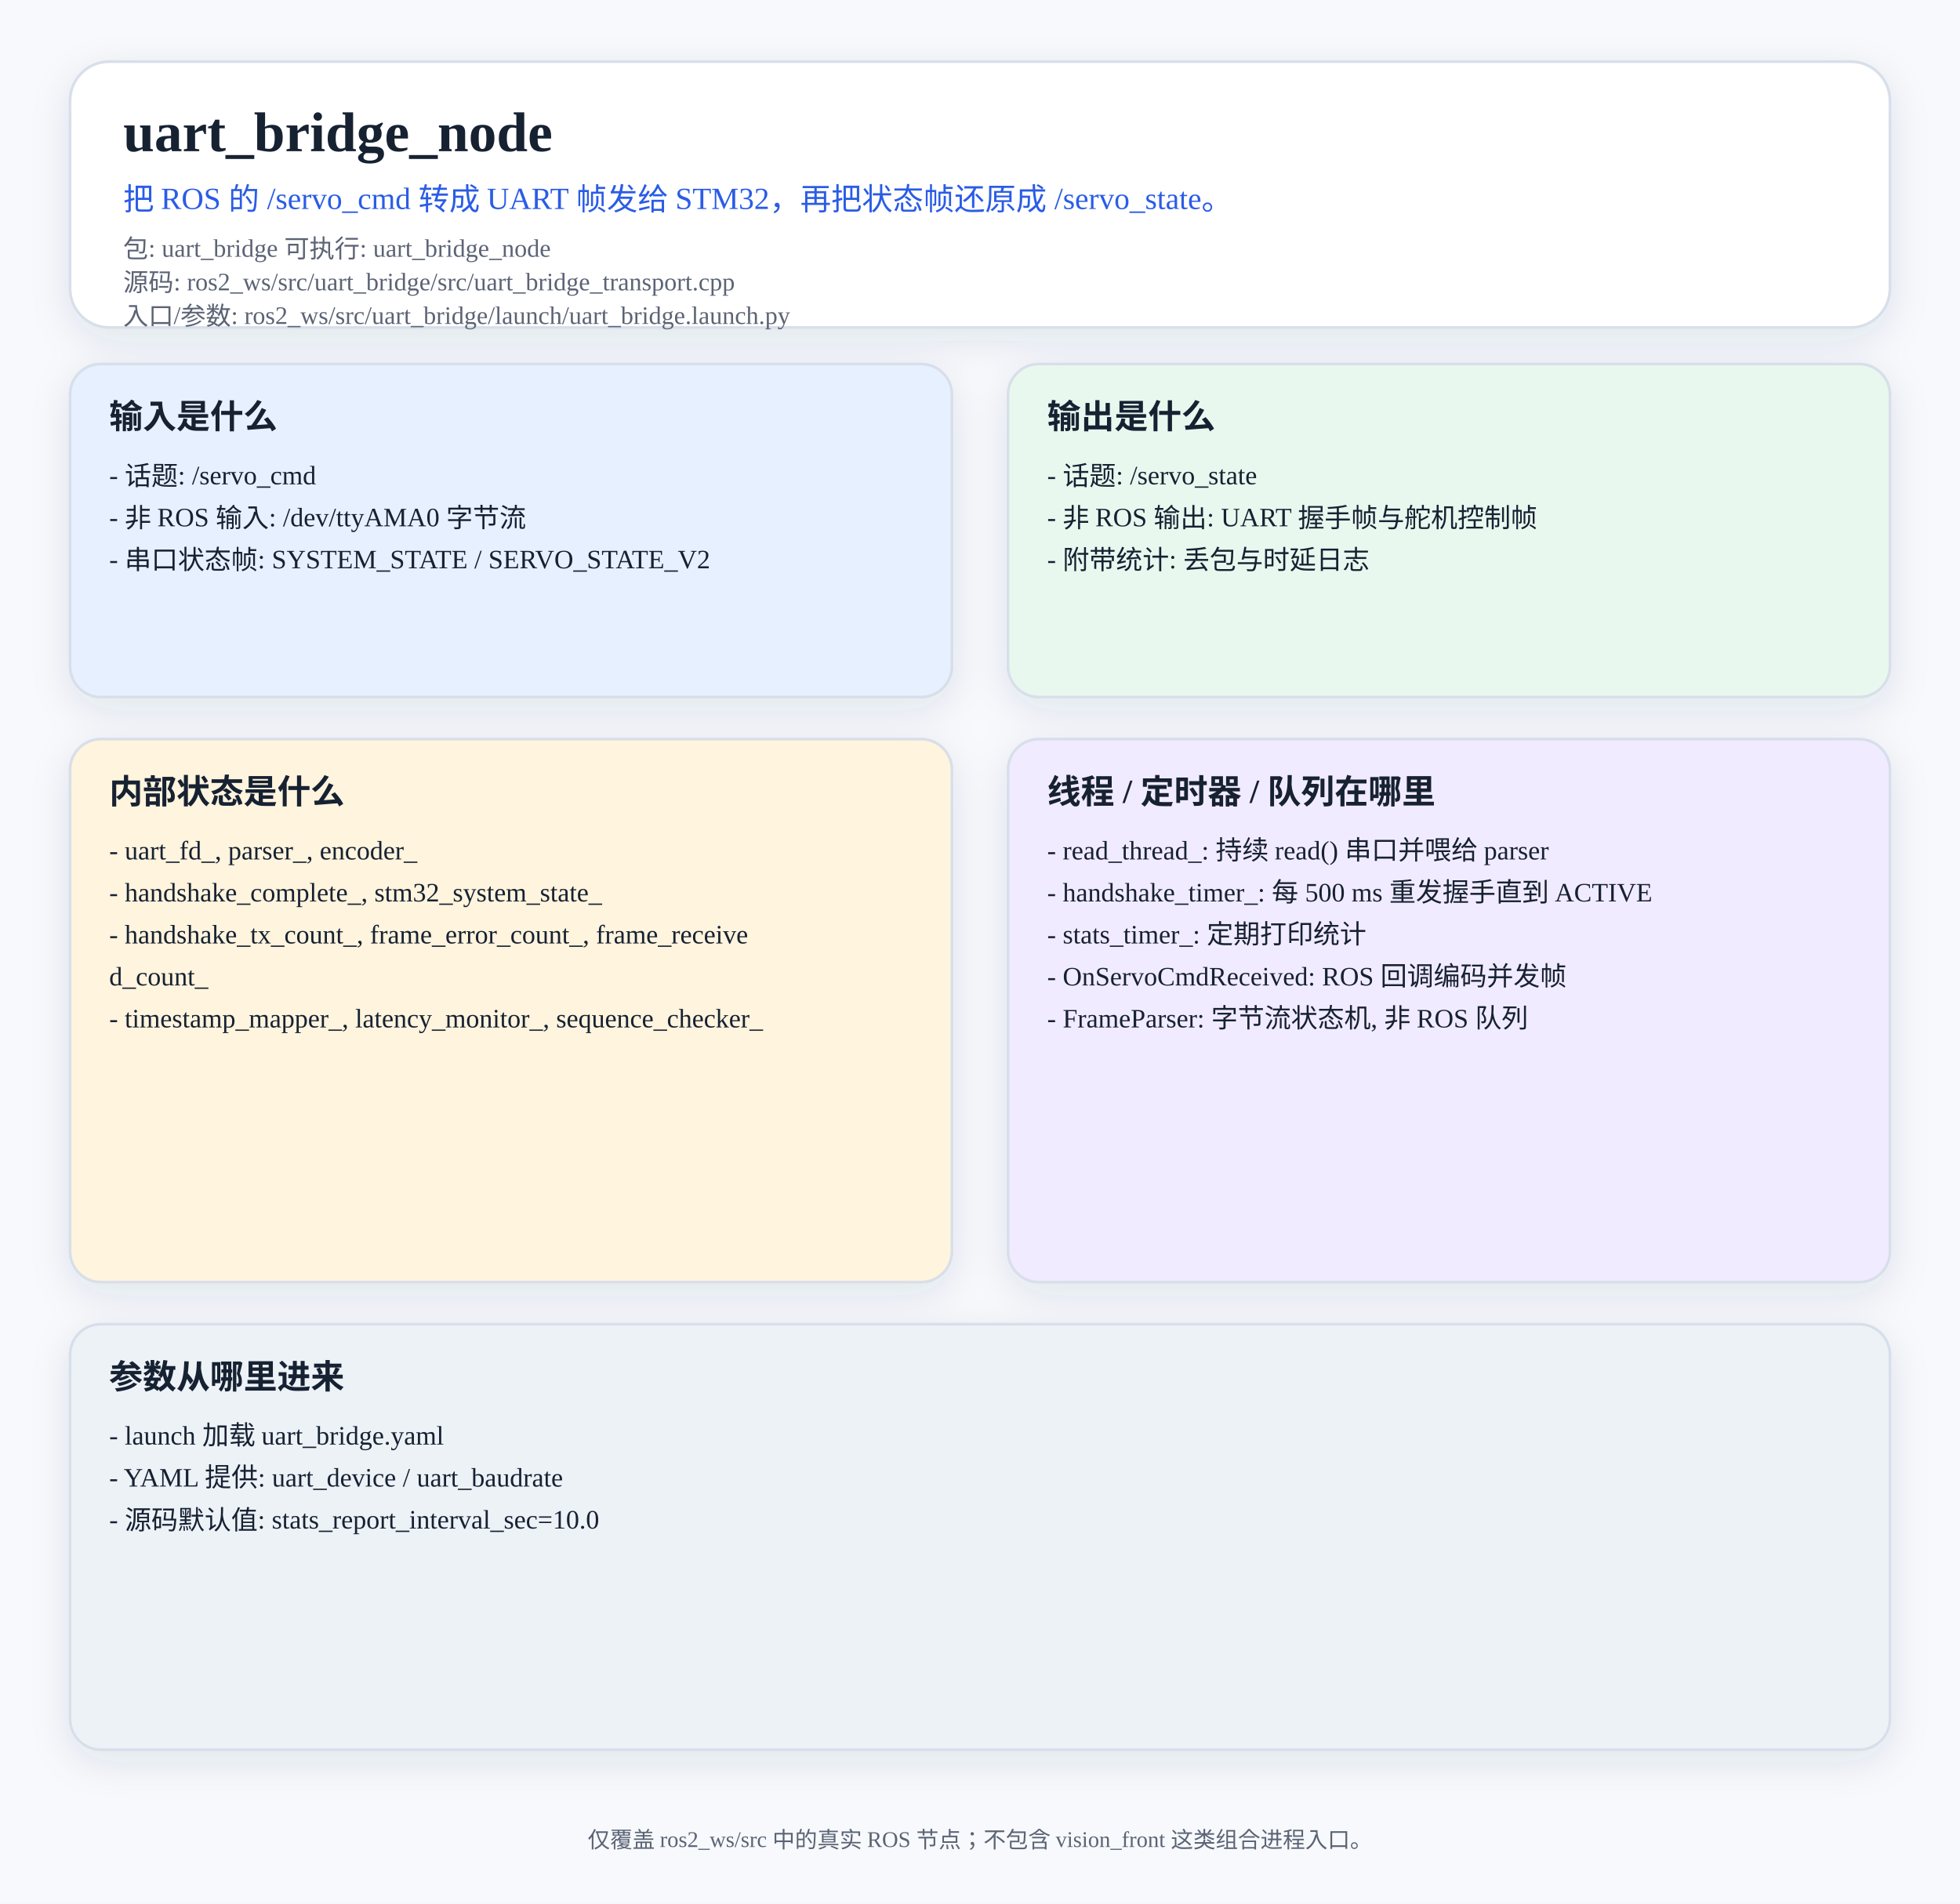
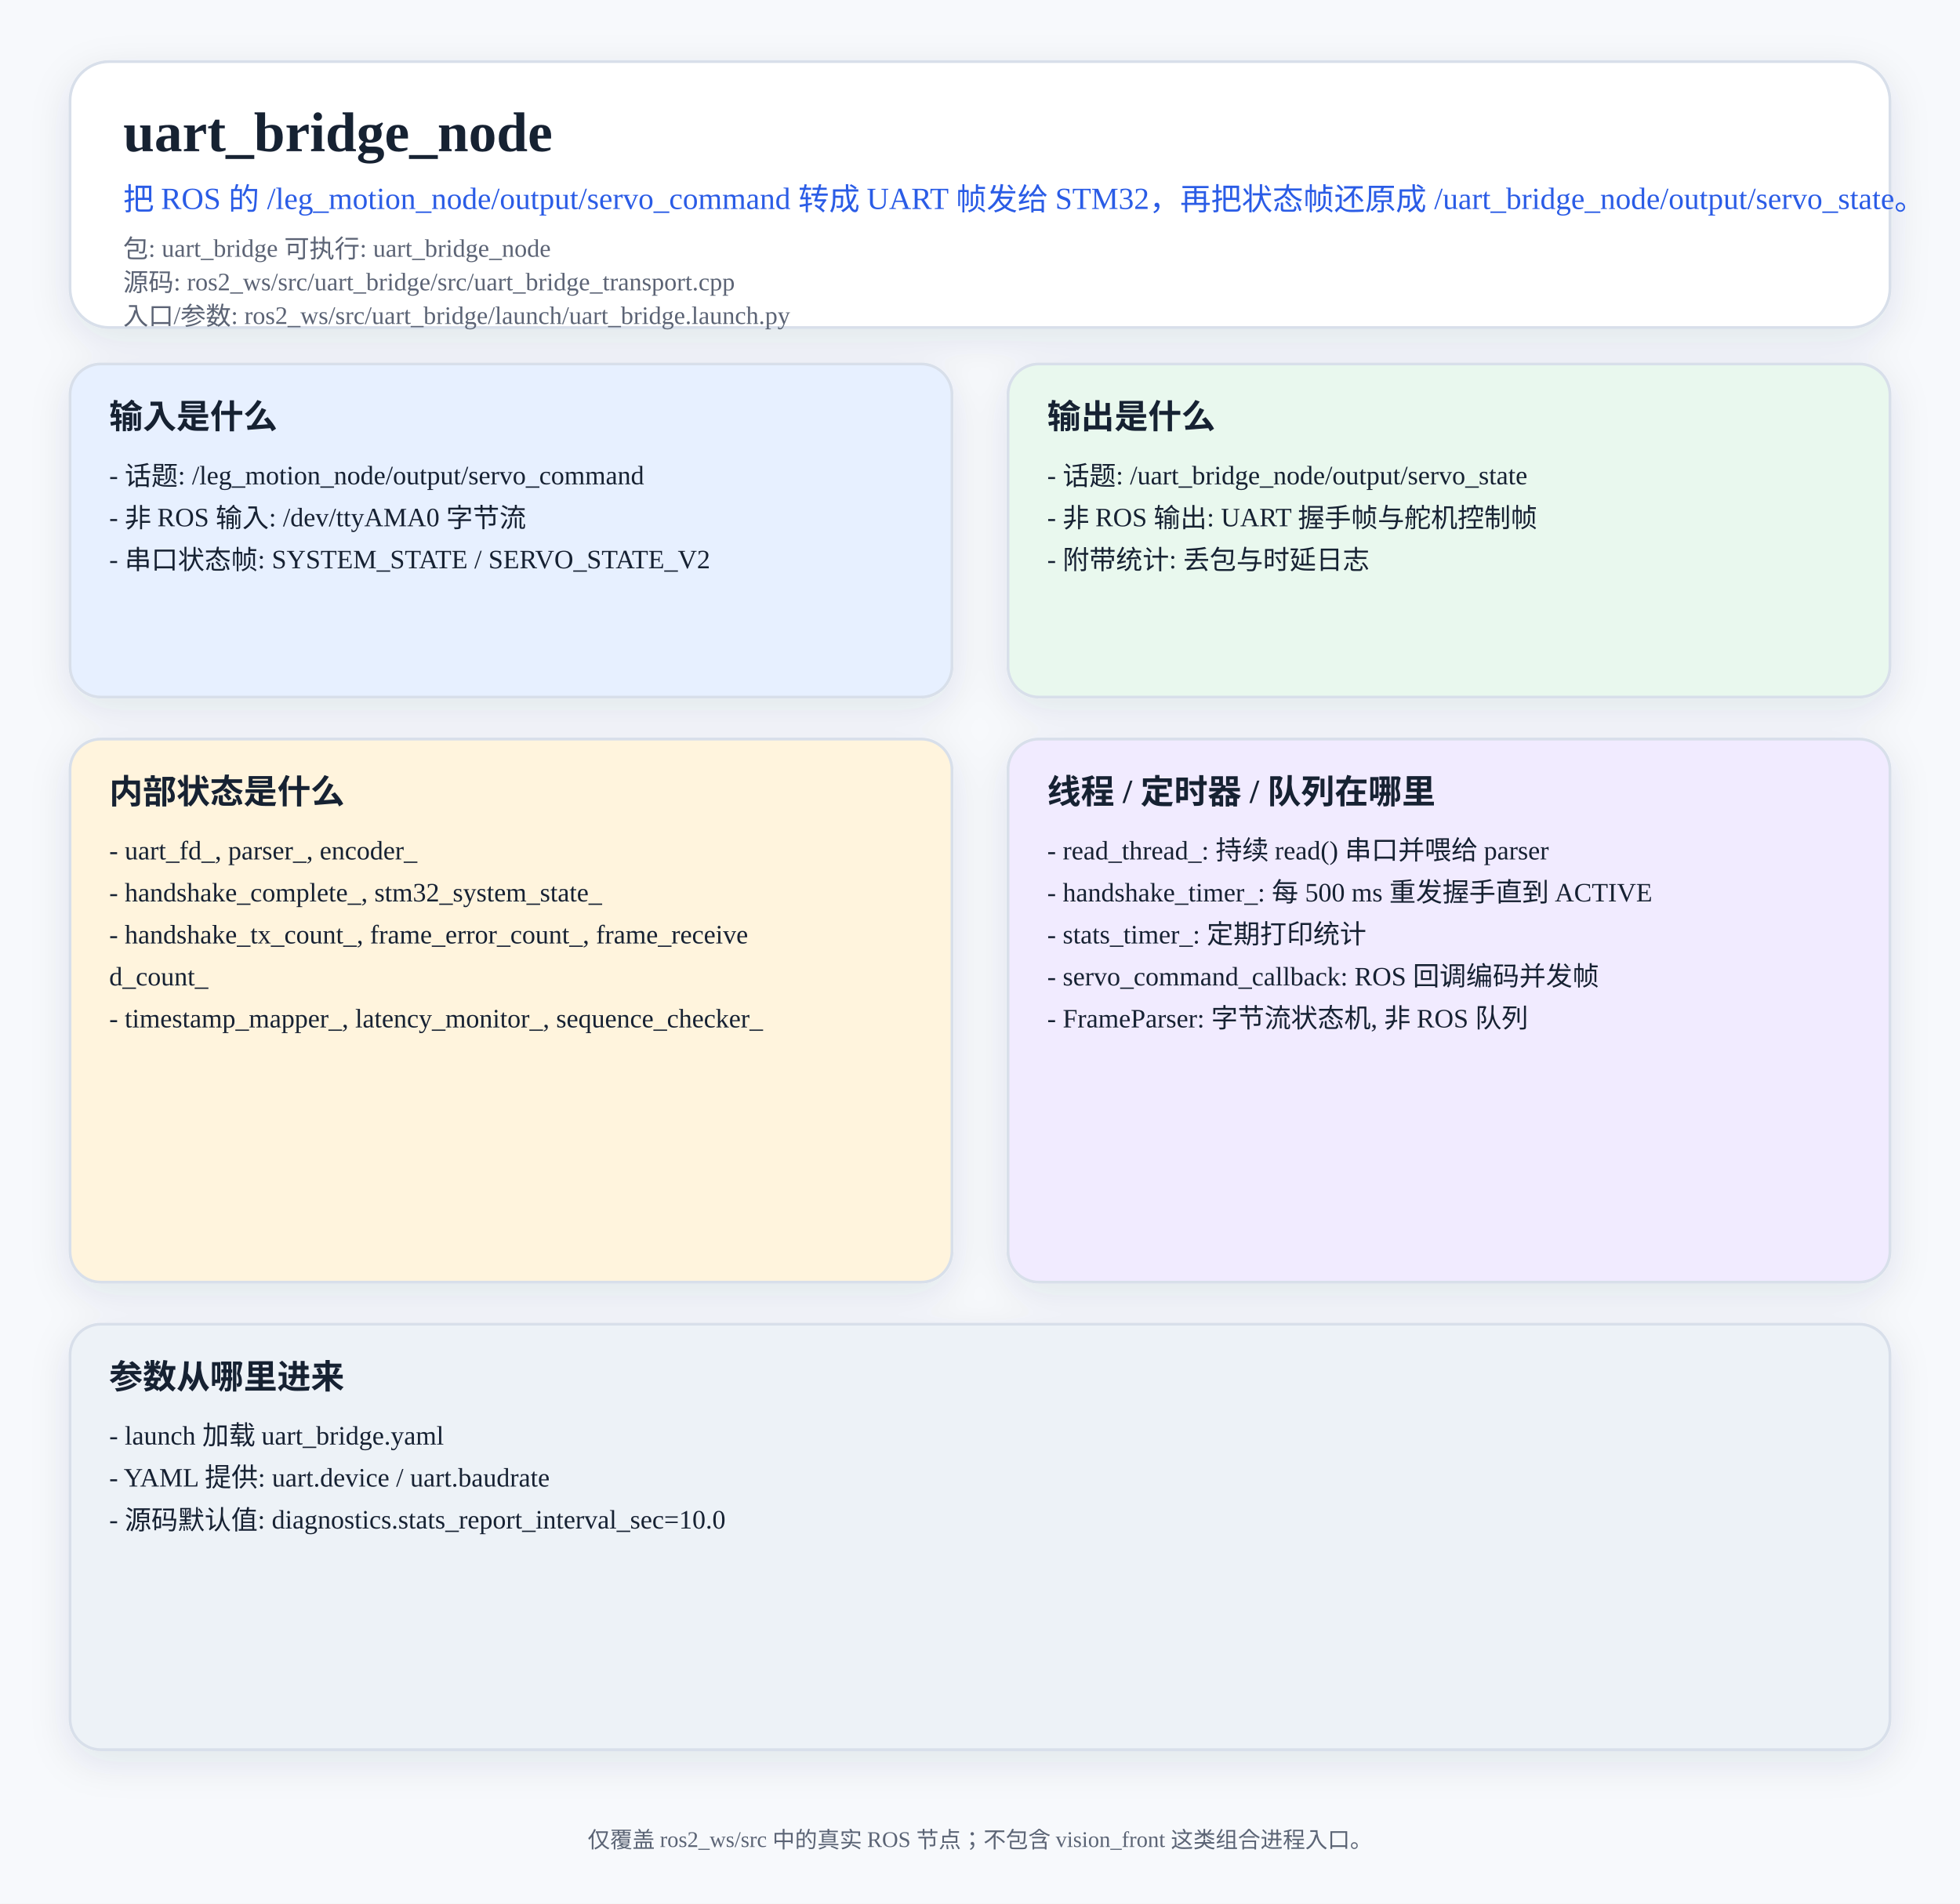
<svg xmlns="http://www.w3.org/2000/svg" width="1400" height="1360" viewBox="0 0 1400 1360">
  <defs>
    <filter id="shadow" x="-20%" y="-20%" width="140%" height="140%">
      <feDropShadow dx="0" dy="8" stdDeviation="14" flood-color="#27364D" flood-opacity="0.10" />
    </filter>
  </defs>
  <rect width="1400" height="1360" fill="#F7F9FC" />
  <g filter="url(#shadow)">
    <rect x="50" y="44" width="1300" height="190" rx="28" fill="#FFFFFF" stroke="#D8DFEA" stroke-width="2" />
    <text x="88" y="108" font-size="40" font-weight="800" fill="#172033">uart_bridge_node</text>
-     <text x="88" y="150" font-size="22" font-weight="500" fill="#2B5CE6">把 ROS 的 /servo_cmd 转成 UART 帧发给 STM32，再把状态帧还原成 /servo_state。</text>
+     <text x="88" y="150" font-size="22" font-weight="500" fill="#2B5CE6">把 ROS 的 /leg_motion_node/output/servo_command 转成 UART 帧发给 STM32，再把状态帧还原成 /uart_bridge_node/output/servo_state。</text>
    <text x="88" y="184" font-size="18" font-weight="400" fill="#5B6475">
      <tspan x="88" y="184">包: uart_bridge    可执行: uart_bridge_node</tspan>
      <tspan x="88" y="208">源码: ros2_ws/src/uart_bridge/src/uart_bridge_transport.cpp</tspan>
      <tspan x="88" y="232">入口/参数: ros2_ws/src/uart_bridge/launch/uart_bridge.launch.py</tspan>
    </text>
    <rect x="50" y="260" width="630" height="238" rx="22" fill="#E7F0FF" stroke="#D8DFEA" stroke-width="2" />
    <text x="78" y="306" font-size="24" font-weight="700" fill="#172033">输入是什么</text>
    <text x="78" y="346" font-size="19" font-weight="400" fill="#172033">
-       <tspan x="78" y="346">- 话题: /servo_cmd</tspan>
+       <tspan x="78" y="346">- 话题: /leg_motion_node/output/servo_command</tspan>
      <tspan x="78" y="376">- 非 ROS 输入: /dev/ttyAMA0 字节流</tspan>
      <tspan x="78" y="406">- 串口状态帧: SYSTEM_STATE / SERVO_STATE_V2</tspan>
    </text>
    <rect x="720" y="260" width="630" height="238" rx="22" fill="#E9F8EE" stroke="#D8DFEA" stroke-width="2" />
    <text x="748" y="306" font-size="24" font-weight="700" fill="#172033">输出是什么</text>
    <text x="748" y="346" font-size="19" font-weight="400" fill="#172033">
-       <tspan x="748" y="346">- 话题: /servo_state</tspan>
+       <tspan x="748" y="346">- 话题: /uart_bridge_node/output/servo_state</tspan>
      <tspan x="748" y="376">- 非 ROS 输出: UART 握手帧与舵机控制帧</tspan>
      <tspan x="748" y="406">- 附带统计: 丢包与时延日志</tspan>
    </text>
    <rect x="50" y="528" width="630" height="388" rx="22" fill="#FFF4DD" stroke="#D8DFEA" stroke-width="2" />
    <text x="78" y="574" font-size="24" font-weight="700" fill="#172033">内部状态是什么</text>
    <text x="78" y="614" font-size="19" font-weight="400" fill="#172033">
      <tspan x="78" y="614">- uart_fd_, parser_, encoder_</tspan>
      <tspan x="78" y="644">- handshake_complete_, stm32_system_state_</tspan>
      <tspan x="78" y="674">- handshake_tx_count_, frame_error_count_, frame_receive</tspan>
      <tspan x="78" y="704">d_count_</tspan>
      <tspan x="78" y="734">- timestamp_mapper_, latency_monitor_, sequence_checker_</tspan>
    </text>
    <rect x="720" y="528" width="630" height="388" rx="22" fill="#F1EBFF" stroke="#D8DFEA" stroke-width="2" />
    <text x="748" y="574" font-size="24" font-weight="700" fill="#172033">线程 / 定时器 / 队列在哪里</text>
    <text x="748" y="614" font-size="19" font-weight="400" fill="#172033">
      <tspan x="748" y="614">- read_thread_: 持续 read() 串口并喂给 parser</tspan>
      <tspan x="748" y="644">- handshake_timer_: 每 500 ms 重发握手直到 ACTIVE</tspan>
      <tspan x="748" y="674">- stats_timer_: 定期打印统计</tspan>
-       <tspan x="748" y="704">- OnServoCmdReceived: ROS 回调编码并发帧</tspan>
+       <tspan x="748" y="704">- servo_command_callback: ROS 回调编码并发帧</tspan>
      <tspan x="748" y="734">- FrameParser: 字节流状态机, 非 ROS 队列</tspan>
    </text>
    <rect x="50" y="946" width="1300" height="304" rx="22" fill="#EDF2F7" stroke="#D8DFEA" stroke-width="2" />
    <text x="78" y="992" font-size="24" font-weight="700" fill="#172033">参数从哪里进来</text>
    <text x="78" y="1032" font-size="19" font-weight="400" fill="#172033">
      <tspan x="78" y="1032">- launch 加载 uart_bridge.yaml</tspan>
-       <tspan x="78" y="1062">- YAML 提供: uart_device / uart_baudrate</tspan>
-       <tspan x="78" y="1092">- 源码默认值: stats_report_interval_sec=10.0</tspan>
+       <tspan x="78" y="1062">- YAML 提供: uart.device / uart.baudrate</tspan>
+       <tspan x="78" y="1092">- 源码默认值: diagnostics.stats_report_interval_sec=10.0</tspan>
    </text>
  </g>
  <text x="700" y="1320" text-anchor="middle" font-size="16" fill="#5B6475">仅覆盖 ros2_ws/src 中的真实 ROS 节点；不包含 vision_front 这类组合进程入口。</text>
</svg>
